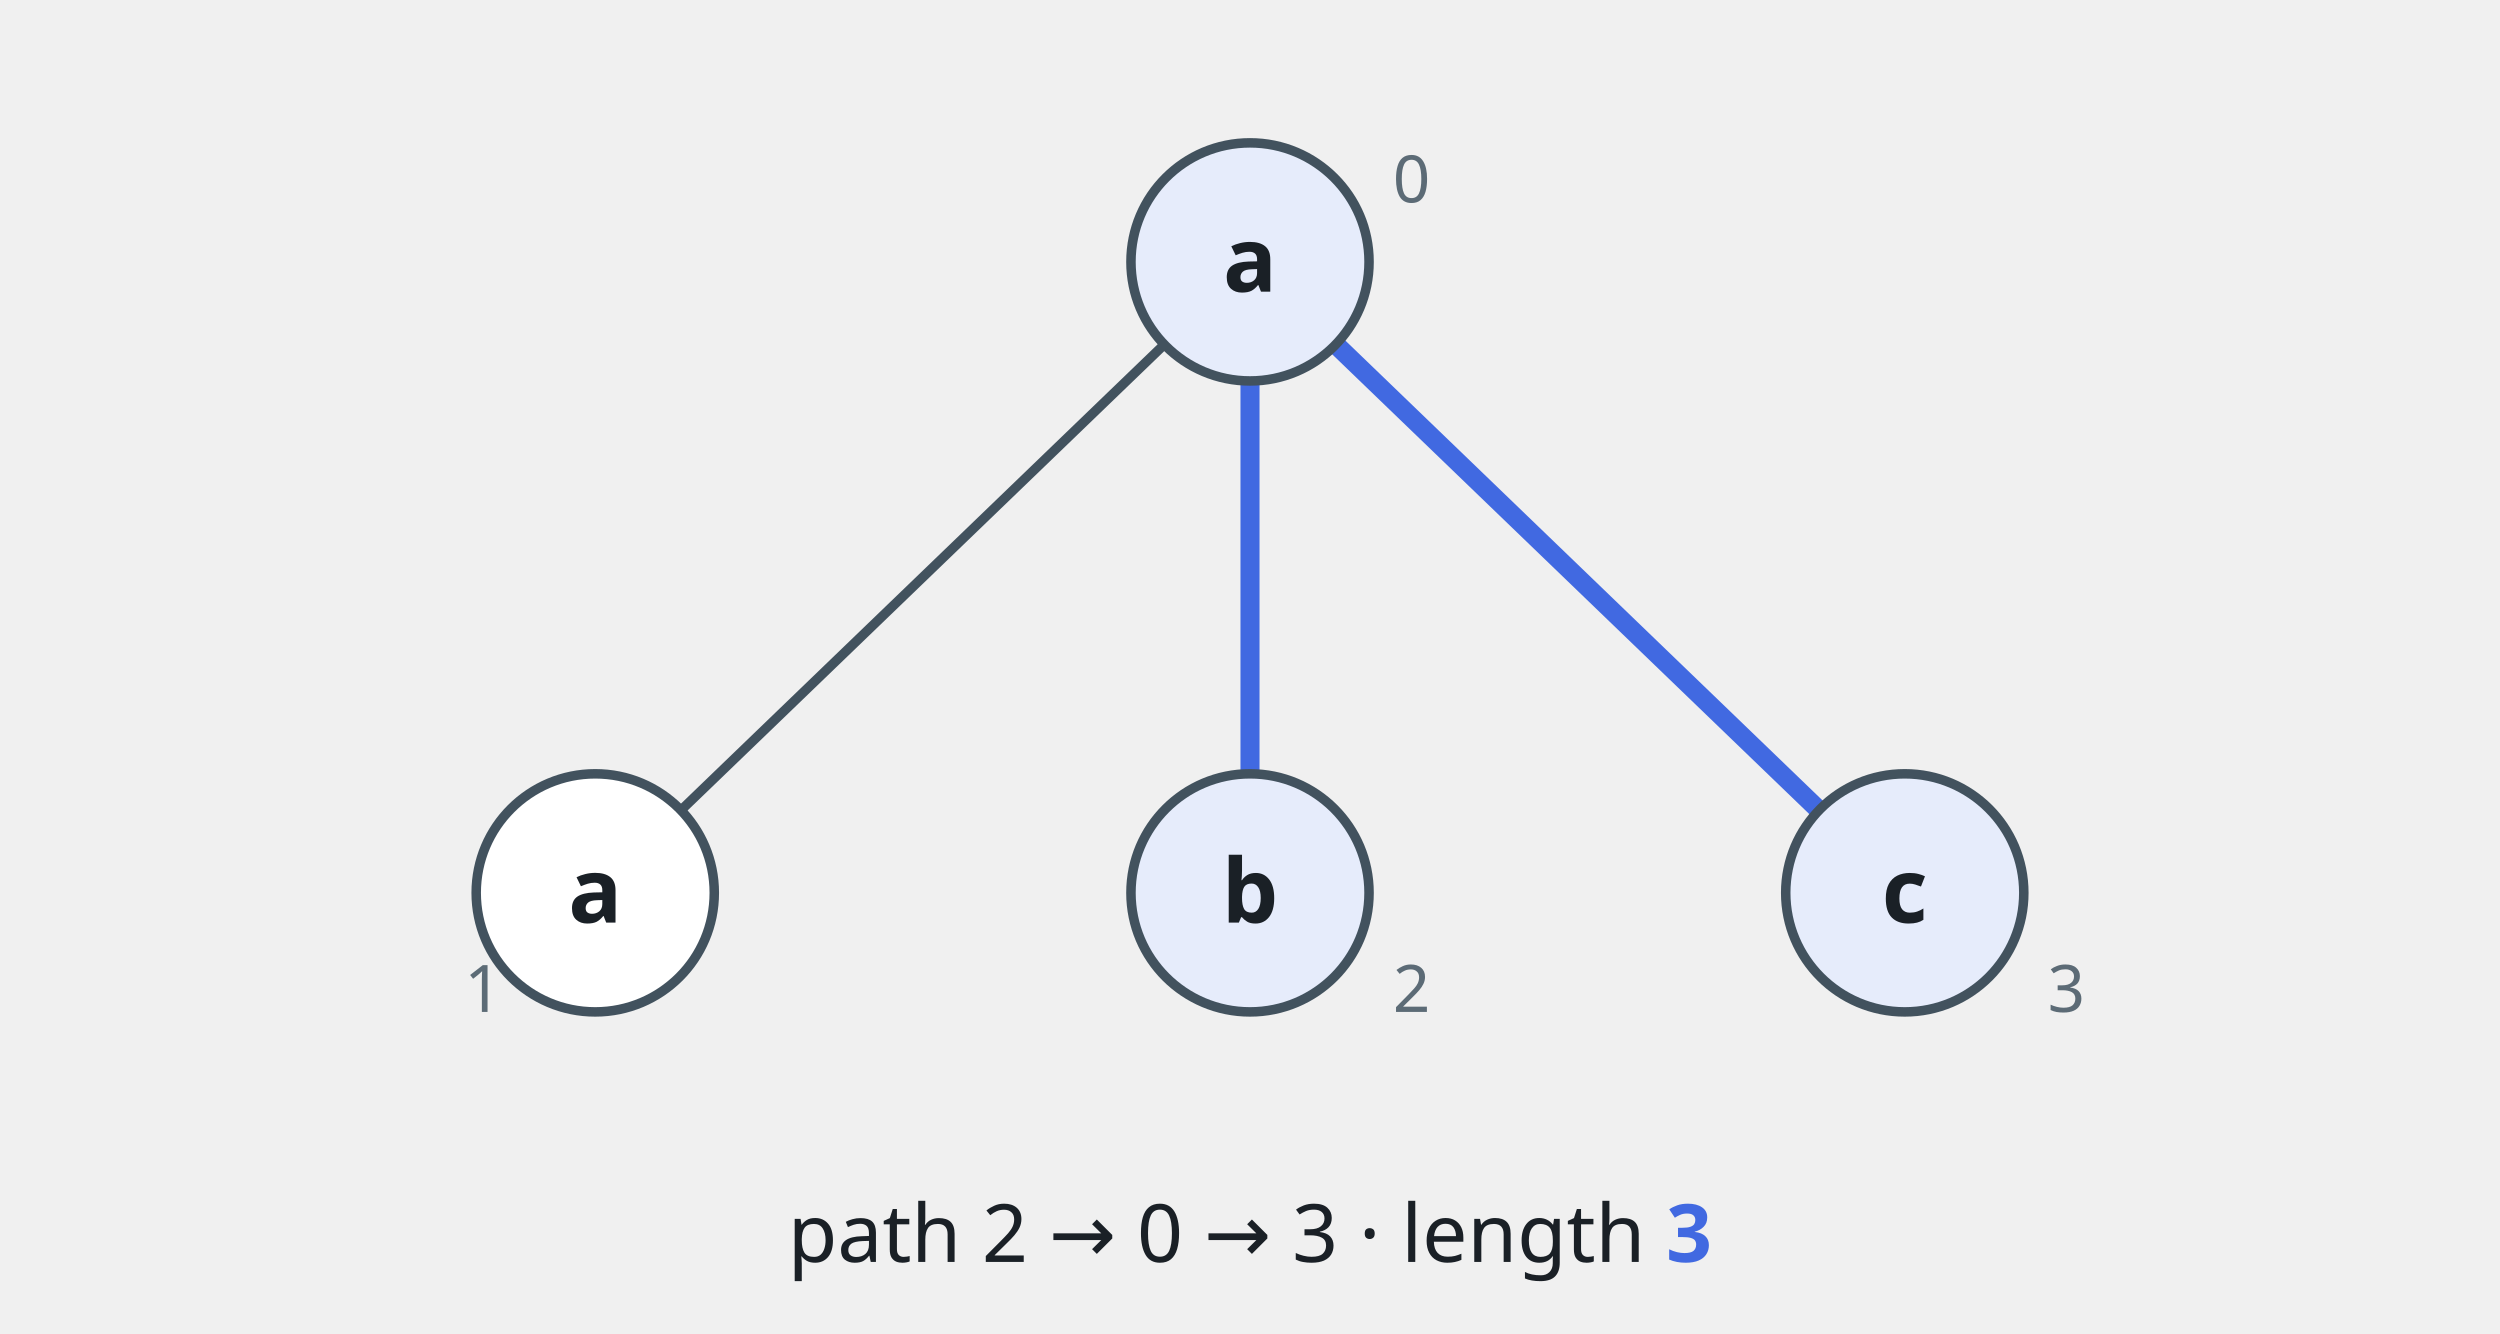
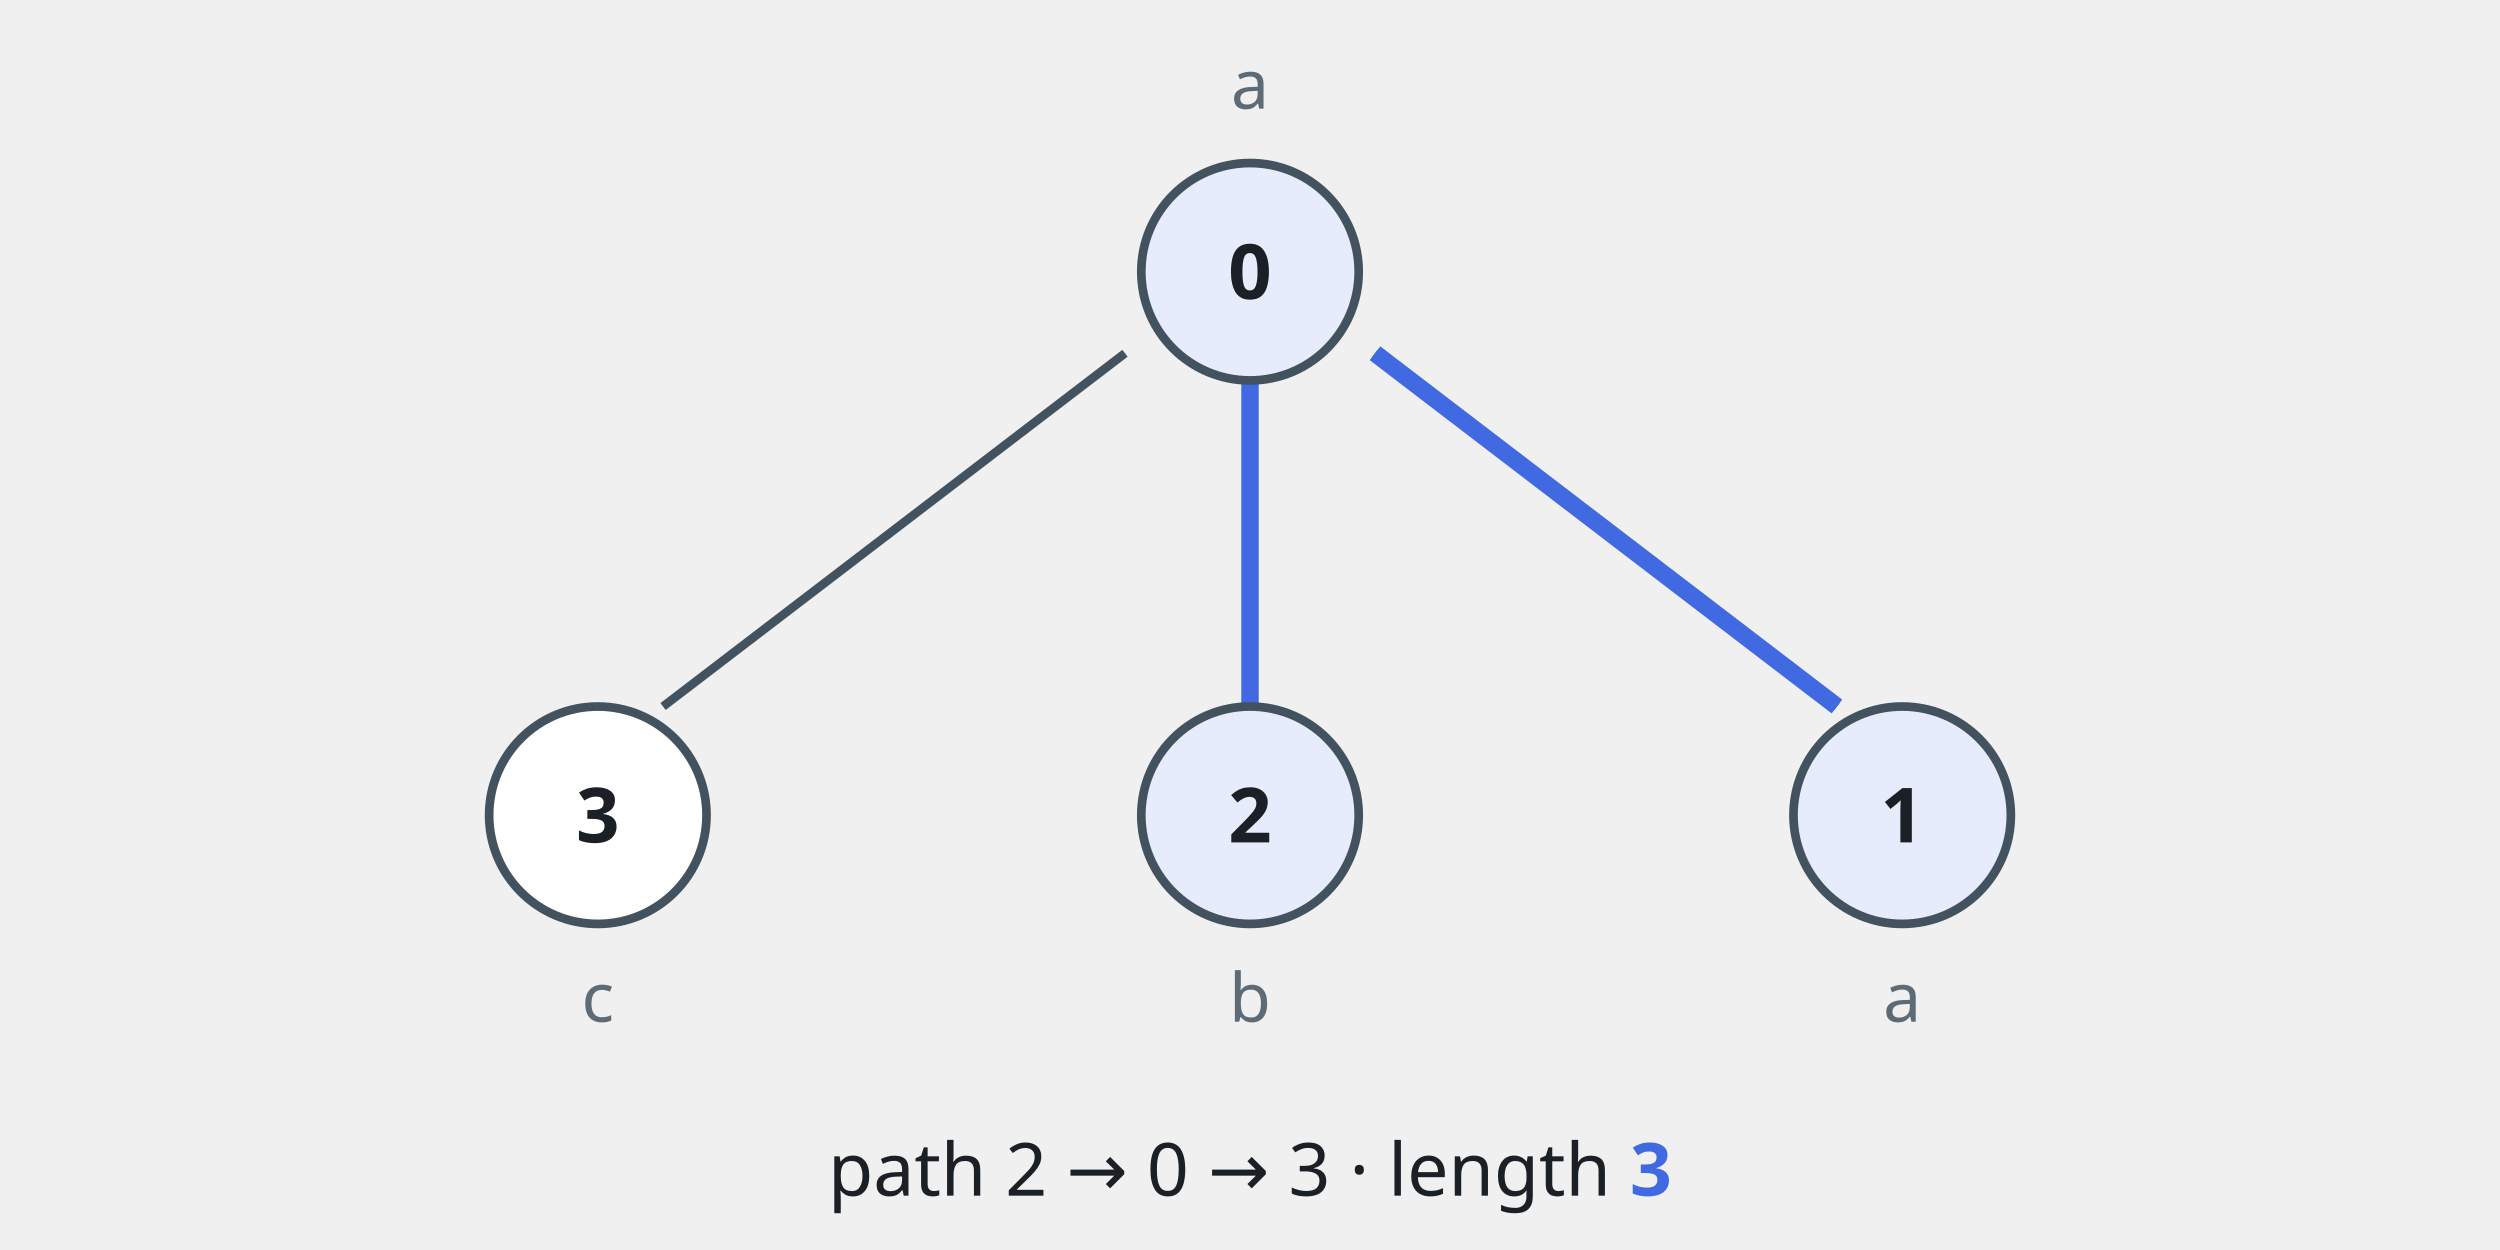
- <svg xmlns="http://www.w3.org/2000/svg" viewBox="0 0 420 224" font-family="IBM Plex Sans, system-ui, sans-serif" font-size="14">
+ <svg xmlns="http://www.w3.org/2000/svg" viewBox="0 0 460 230" font-family="IBM Plex Sans, system-ui, sans-serif" font-size="14">
  <g stroke="#42525e" stroke-width="1.6">
-     <line x1="210" y1="44" x2="100" y2="150" />
-     <line x1="210" y1="44" x2="210" y2="150" />
-     <line x1="210" y1="44" x2="320" y2="150" />
+     <line x1="207" y1="65" x2="122" y2="130" />
+     <line x1="230" y1="70" x2="230" y2="130" />
+     <line x1="253" y1="65" x2="338" y2="130" />
  </g>
  <g stroke="#4169E1" stroke-width="3.2">
-     <line x1="210" y1="44" x2="210" y2="150" />
-     <line x1="210" y1="44" x2="320" y2="150" />
+     <line x1="230" y1="70" x2="230" y2="130" />
+     <line x1="253" y1="65" x2="338" y2="130" />
  </g>
  <g stroke="#42525e" stroke-width="1.6" fill="#e6ecfb">
-     <circle cx="210" cy="44" r="20" />
-     <circle cx="210" cy="150" r="20" />
-     <circle cx="320" cy="150" r="20" />
+     <circle cx="230" cy="50" r="20" />
+     <circle cx="230" cy="150" r="20" />
+     <circle cx="350" cy="150" r="20" />
  </g>
-   <circle cx="100" cy="150" r="20" fill="#ffffff" stroke="#42525e" stroke-width="1.6" />
-   <g text-anchor="middle" font-weight="700" font-size="15" fill="#1a2026">
-     <text x="210" y="49">a</text>
-     <text x="100" y="155">a</text>
-     <text x="210" y="155">b</text>
-     <text x="320" y="155">c</text>
+   <circle cx="110" cy="150" r="20" fill="#ffffff" stroke="#42525e" stroke-width="1.6" />
+   <g text-anchor="middle" font-weight="700" fill="#1a2026">
+     <text x="230" y="55">0</text>
+     <text x="110" y="155">3</text>
+     <text x="230" y="155">2</text>
+     <text x="350" y="155">1</text>
  </g>
-   <g fill="#5c6b76" font-size="11">
-     <text x="234" y="34">0</text>
-     <text x="78" y="170">1</text>
-     <text x="234" y="170">2</text>
-     <text x="344" y="170">3</text>
+   <g text-anchor="middle" fill="#5c6b76" font-size="12.5">
+     <text x="230" y="20">a</text>
+     <text x="110" y="188">c</text>
+     <text x="230" y="188">b</text>
+     <text x="350" y="188">a</text>
  </g>
-   <text x="210" y="212" text-anchor="middle" fill="#1a2026" font-size="13.5">path 2 → 0 → 3 · length <tspan fill="#4169E1" font-weight="700">3</tspan>
+   <text x="230" y="220" text-anchor="middle" fill="#1a2026" font-size="13.5">path 2 → 0 → 3 · length <tspan fill="#4169E1" font-weight="700">3</tspan>
  </text>
</svg>
